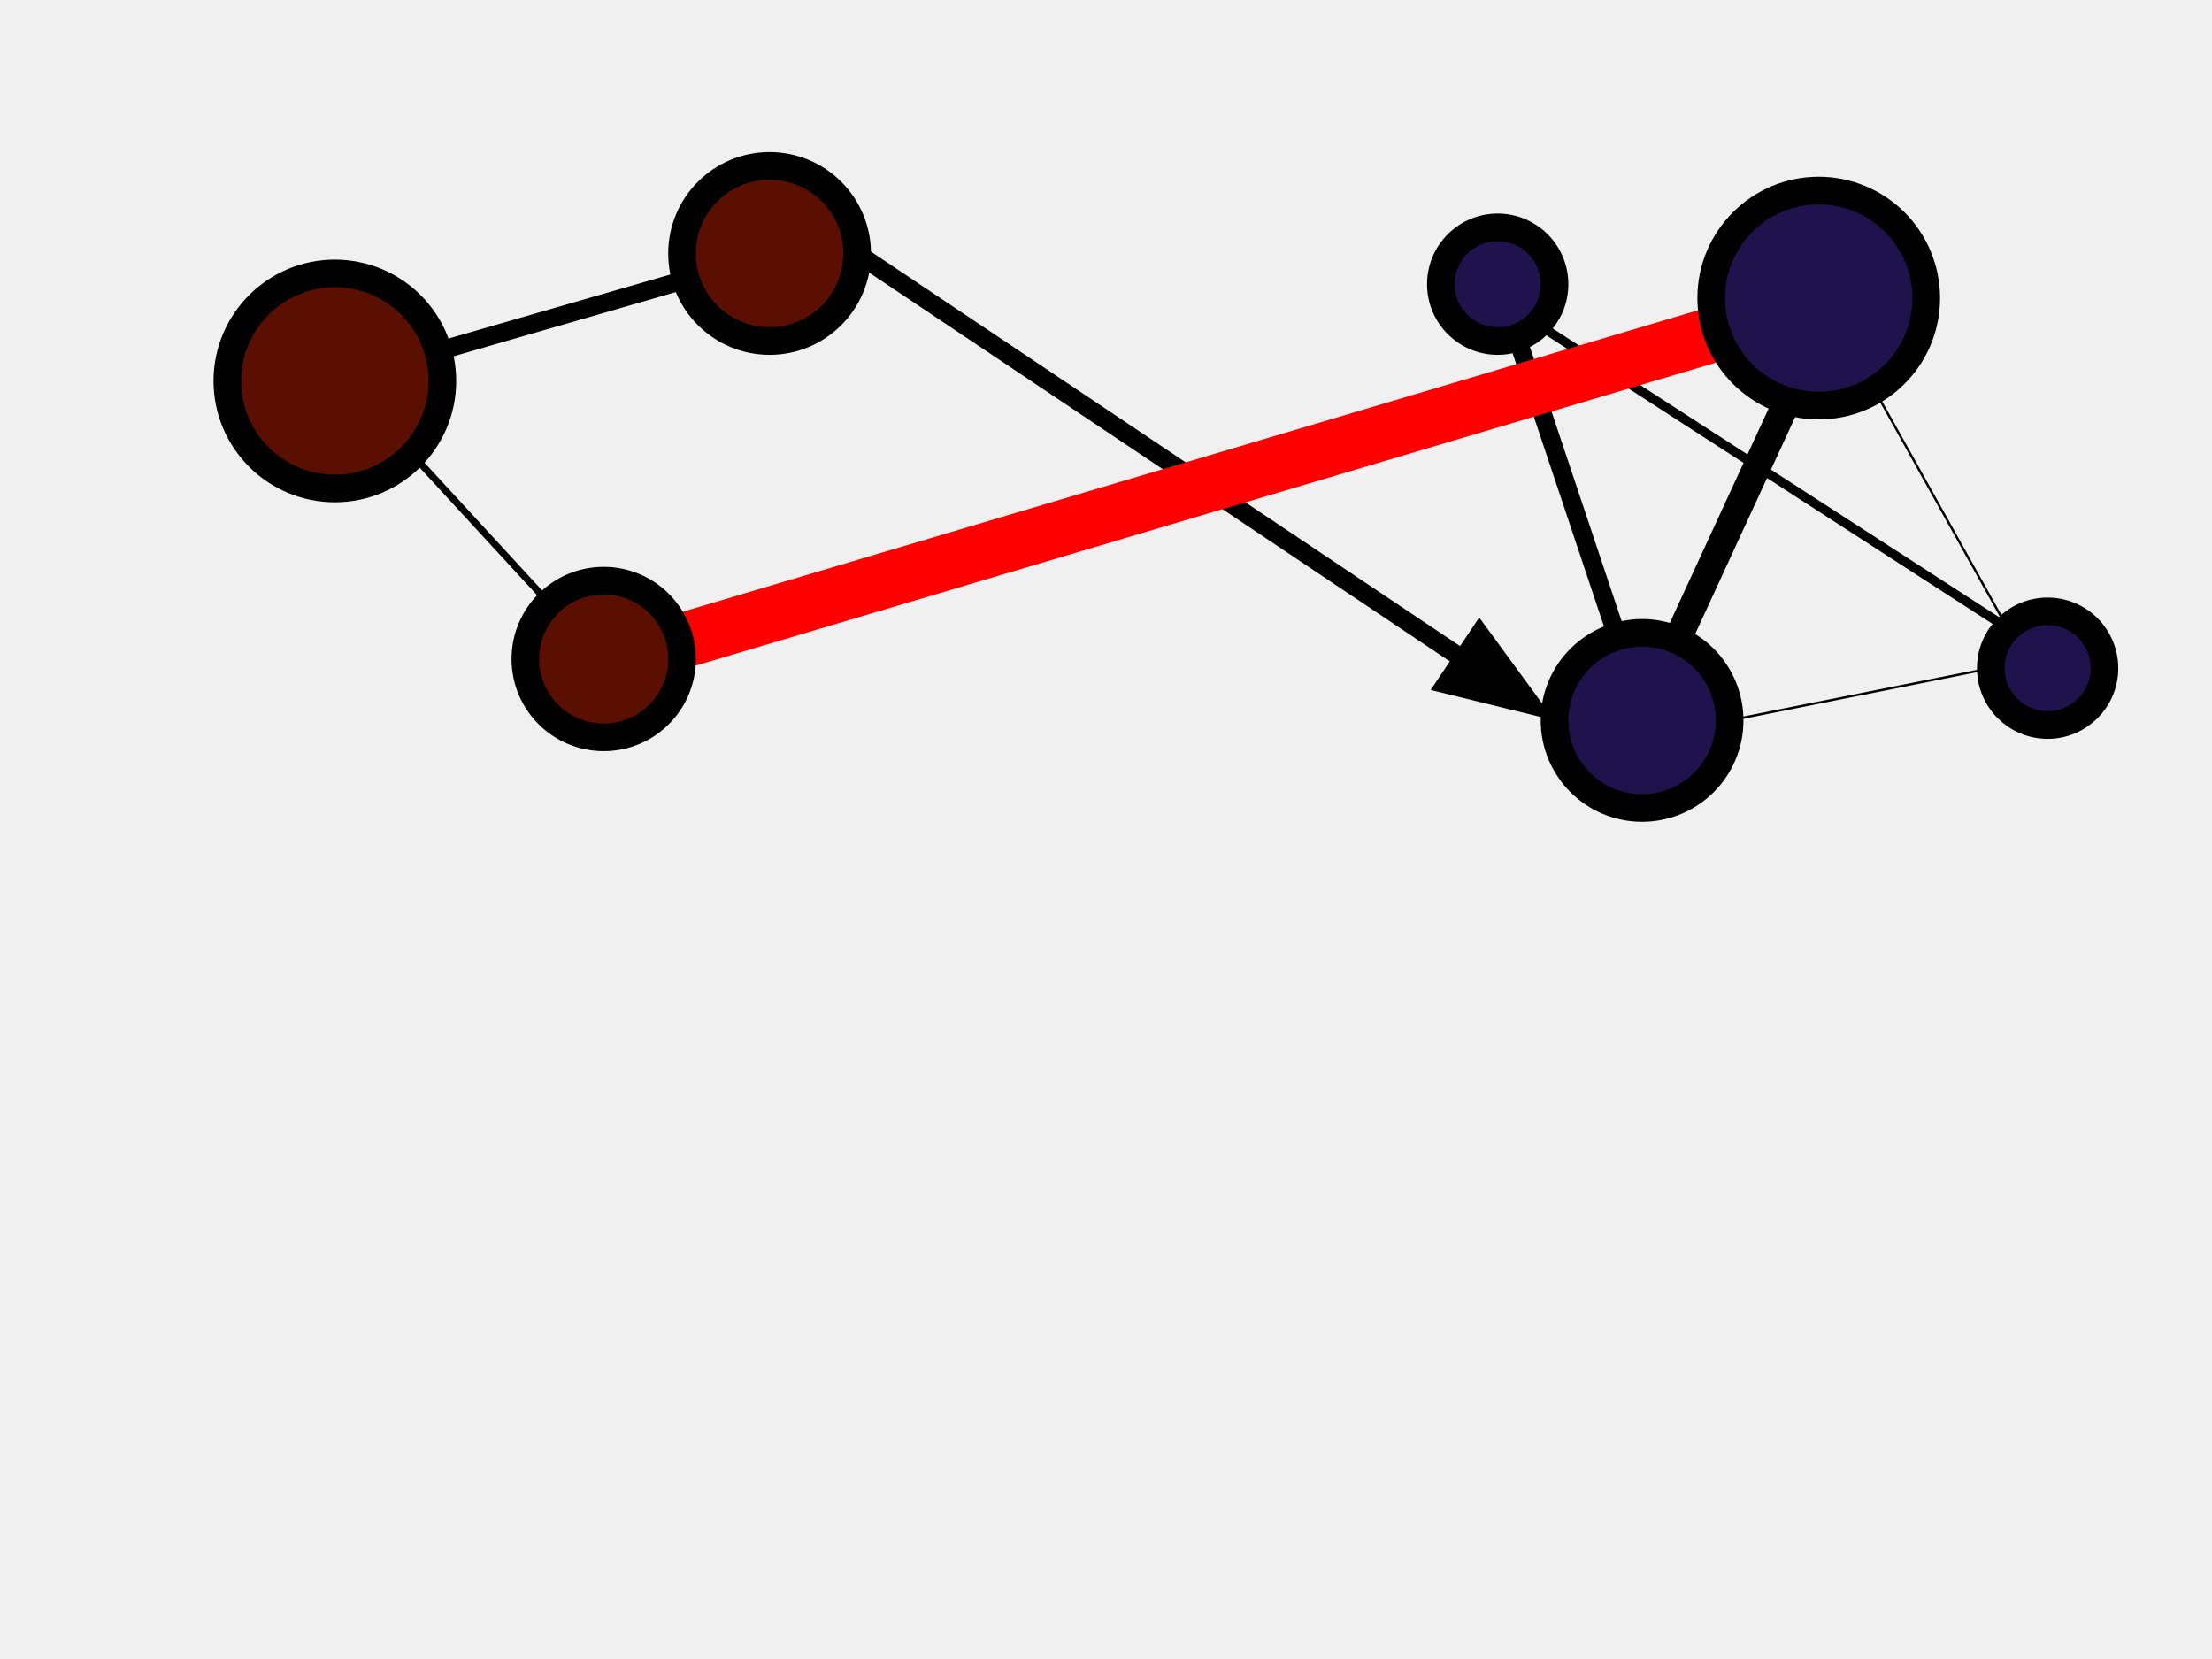
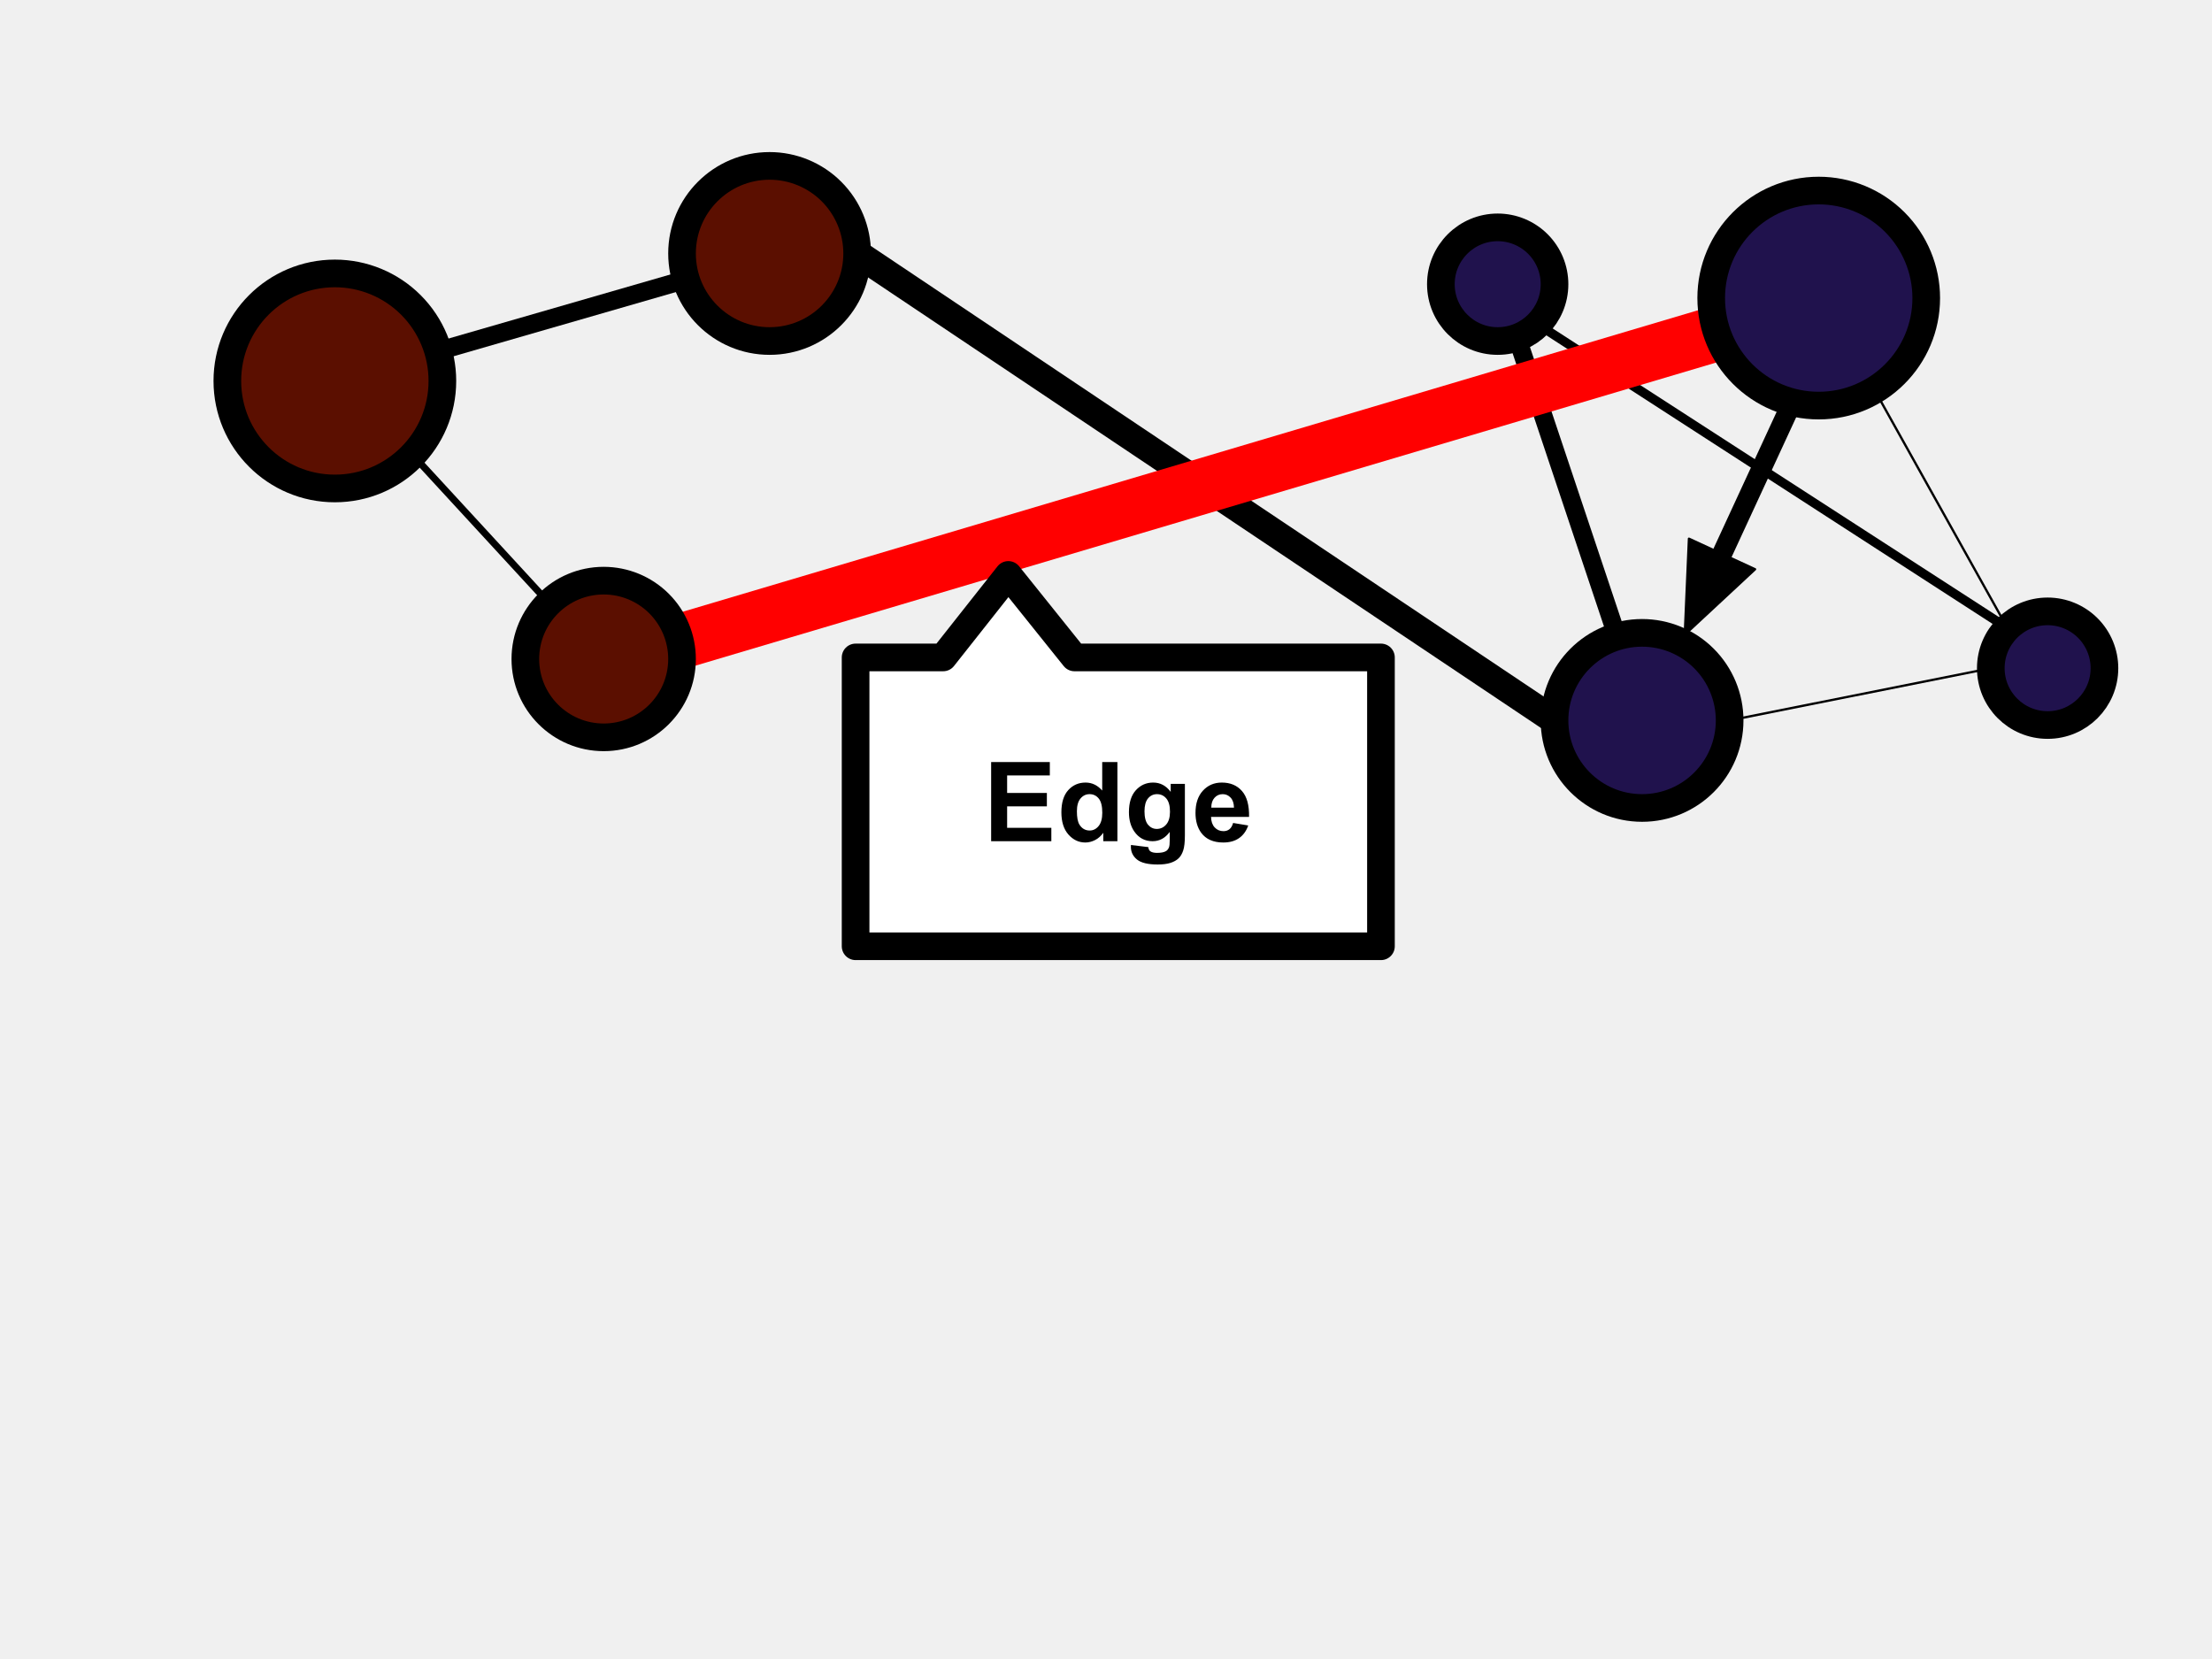
<svg xmlns="http://www.w3.org/2000/svg" version="1.1" viewBox="0.0 0.0 960.0 720.0" fill="none" stroke="none" stroke-linecap="square" stroke-miterlimit="10">
  <clipPath id="p.0">
    <path d="m0 0l960.0 0l0 720.0l-960.0 0l0 -720.0z" clip-rule="nonzero" />
  </clipPath>
  <g clip-path="url(#p.0)">
    <path fill="#000000" fill-opacity="0.0" d="m0 0l960.0 0l0 720.0l-960.0 0z" fill-rule="nonzero" />
+     <path fill="#000000" fill-opacity="0.0" d="m372.0 110.0l302.646 202.646" fill-rule="nonzero" />
+     <path stroke="#000000" stroke-width="12.0" stroke-linejoin="round" stroke-linecap="butt" d="m372.0 110.0l302.646 202.646" fill-rule="nonzero" />
    <path fill="#000000" fill-opacity="0.0" d="m667.433 140.777l203.78 131.78" fill-rule="nonzero" />
    <path stroke="#000000" stroke-width="4.0" stroke-linejoin="round" stroke-linecap="butt" d="m667.433 140.777l203.78 131.78" fill-rule="nonzero" />
    <path fill="#000000" fill-opacity="0.0" d="m650.656 123.339l64.0 191.339" fill-rule="nonzero" />
    <path stroke="#000000" stroke-width="8.0" stroke-linejoin="round" stroke-linecap="butt" d="m650.656 123.339l64.0 191.339" fill-rule="nonzero" />
-     <path fill="#000000" fill-opacity="0.0" d="m372.0 110.0l302.646 202.646" fill-rule="nonzero" />
-     <path stroke="#000000" stroke-width="8.0" stroke-linejoin="round" stroke-linecap="butt" d="m372.0 110.0l262.761 175.94" fill-rule="evenodd" />
-     <path fill="#000000" stroke="#000000" stroke-width="8.0" stroke-linecap="butt" d="m627.409 296.919l37.519 9.219l-22.815 -31.179z" fill-rule="evenodd" />
    <path fill="#000000" fill-opacity="0.0" d="m145.333 165.333l189.323 -54.677" fill-rule="nonzero" />
    <path stroke="#000000" stroke-width="8.0" stroke-linejoin="round" stroke-linecap="butt" d="m145.333 165.333l189.323 -54.677" fill-rule="nonzero" />
    <path fill="#000000" fill-opacity="0.0" d="m152.0 168.0l108.0 117.323" fill-rule="nonzero" />
    <path stroke="#000000" stroke-width="3.0" stroke-linejoin="round" stroke-linecap="butt" d="m152.0 168.0l108.0 117.323" fill-rule="nonzero" />
    <path fill="#000000" fill-opacity="0.0" d="m788.0 132.0l-525.323 156.0" fill-rule="nonzero" />
    <path stroke="#ff0000" stroke-width="24.0" stroke-linejoin="round" stroke-linecap="butt" d="m788.0 132.0l-525.323 156.0" fill-rule="nonzero" />
-     <path fill="#000000" fill-opacity="0.0" d="m792.0 138.667l-78.677 170.677" fill-rule="nonzero" />
-     <path stroke="#000000" stroke-width="12.0" stroke-linejoin="round" stroke-linecap="butt" d="m792.0 138.667l-78.677 170.677" fill-rule="nonzero" />
    <path fill="#000000" fill-opacity="0.0" d="m792.011 130.667l79.213 141.89" fill-rule="nonzero" />
    <path stroke="#000000" stroke-width="1.0" stroke-linejoin="round" stroke-linecap="butt" d="m792.011 130.667l79.213 141.89" fill-rule="nonzero" />
    <path fill="#5b0f00" d="m98.667 165.328l0 0c0 -25.77 20.891 -46.661 46.661 -46.661l0 0c12.375 0 24.244 4.916 32.995 13.667c8.751 8.751 13.667 20.619 13.667 32.995l0 0c0 25.77 -20.891 46.661 -46.661 46.661l0 0c-25.77 0 -46.661 -20.891 -46.661 -46.661z" fill-rule="nonzero" />
    <path stroke="#000000" stroke-width="12.0" stroke-linejoin="round" stroke-linecap="butt" d="m98.667 165.328l0 0c0 -25.77 20.891 -46.661 46.661 -46.661l0 0c12.375 0 24.244 4.916 32.995 13.667c8.751 8.751 13.667 20.619 13.667 32.995l0 0c0 25.77 -20.891 46.661 -46.661 46.661l0 0c-25.77 0 -46.661 -20.891 -46.661 -46.661z" fill-rule="nonzero" />
    <path fill="#5b0f00" d="m296.0 110.0l0 0c0 -20.987 17.013 -38.0 38.0 -38.0l0 0c10.078 0 19.744 4.004 26.87 11.13c7.126 7.126 11.13 16.792 11.13 26.87l0 0c0 20.987 -17.013 38.0 -38.0 38.0l0 0c-20.987 0 -38.0 -17.013 -38.0 -38.0z" fill-rule="nonzero" />
    <path stroke="#000000" stroke-width="12.0" stroke-linejoin="round" stroke-linecap="butt" d="m296.0 110.0l0 0c0 -20.987 17.013 -38.0 38.0 -38.0l0 0c10.078 0 19.744 4.004 26.87 11.13c7.126 7.126 11.13 16.792 11.13 26.87l0 0c0 20.987 -17.013 38.0 -38.0 38.0l0 0c-20.987 0 -38.0 -17.013 -38.0 -38.0z" fill-rule="nonzero" />
    <path fill="#5b0f00" d="m228.0 286.0l0 0c0 -18.778 15.222 -34.0 34.0 -34.0l0 0c9.017 0 17.665 3.582 24.042 9.958c6.376 6.376 9.958 15.024 9.958 24.042l0 0c0 18.778 -15.222 34.0 -34.0 34.0l0 0c-18.778 0 -34.0 -15.222 -34.0 -34.0z" fill-rule="nonzero" />
    <path stroke="#000000" stroke-width="12.0" stroke-linejoin="round" stroke-linecap="butt" d="m228.0 286.0l0 0c0 -18.778 15.222 -34.0 34.0 -34.0l0 0c9.017 0 17.665 3.582 24.042 9.958c6.376 6.376 9.958 15.024 9.958 24.042l0 0c0 18.778 -15.222 34.0 -34.0 34.0l0 0c-18.778 0 -34.0 -15.222 -34.0 -34.0z" fill-rule="nonzero" />
    <path fill="#20124d" d="m674.656 312.656l0 0c0 -20.987 17.013 -38.0 38.0 -38.0l0 0c10.078 0 19.744 4.004 26.87 11.13c7.126 7.126 11.13 16.792 11.13 26.87l0 0c0 20.987 -17.013 38.0 -38.0 38.0l0 0c-20.987 0 -38.0 -17.013 -38.0 -38.0z" fill-rule="nonzero" />
    <path stroke="#000000" stroke-width="12.0" stroke-linejoin="round" stroke-linecap="butt" d="m674.656 312.656l0 0c0 -20.987 17.013 -38.0 38.0 -38.0l0 0c10.078 0 19.744 4.004 26.87 11.13c7.126 7.126 11.13 16.792 11.13 26.87l0 0c0 20.987 -17.013 38.0 -38.0 38.0l0 0c-20.987 0 -38.0 -17.013 -38.0 -38.0z" fill-rule="nonzero" />
    <path fill="#20124d" d="m625.333 123.339l0 0c0 -13.62 11.041 -24.661 24.661 -24.661l0 0c6.541 0 12.813 2.598 17.438 7.223c4.625 4.625 7.223 10.898 7.223 17.438l0 0c0 13.62 -11.041 24.661 -24.661 24.661l0 0c-13.62 0 -24.661 -11.041 -24.661 -24.661z" fill-rule="nonzero" />
    <path stroke="#000000" stroke-width="12.0" stroke-linejoin="round" stroke-linecap="butt" d="m625.333 123.339l0 0c0 -13.62 11.041 -24.661 24.661 -24.661l0 0c6.541 0 12.813 2.598 17.438 7.223c4.625 4.625 7.223 10.898 7.223 17.438l0 0c0 13.62 -11.041 24.661 -24.661 24.661l0 0c-13.62 0 -24.661 -11.041 -24.661 -24.661z" fill-rule="nonzero" />
    <path fill="#20124d" d="m742.656 129.36l0 0c0 -25.77 20.891 -46.661 46.661 -46.661l0 0c12.375 0 24.244 4.916 32.995 13.667c8.751 8.751 13.667 20.619 13.667 32.995l0 0c0 25.77 -20.891 46.661 -46.661 46.661l0 0c-25.77 0 -46.661 -20.891 -46.661 -46.661z" fill-rule="nonzero" />
    <path stroke="#000000" stroke-width="12.0" stroke-linejoin="round" stroke-linecap="butt" d="m742.656 129.36l0 0c0 -25.77 20.891 -46.661 46.661 -46.661l0 0c12.375 0 24.244 4.916 32.995 13.667c8.751 8.751 13.667 20.619 13.667 32.995l0 0c0 25.77 -20.891 46.661 -46.661 46.661l0 0c-25.77 0 -46.661 -20.891 -46.661 -46.661z" fill-rule="nonzero" />
    <path fill="#20124d" d="m864.0 289.995l0 0c0 -13.62 11.041 -24.661 24.661 -24.661l0 0c6.541 0 12.813 2.598 17.438 7.223c4.625 4.625 7.223 10.898 7.223 17.438l0 0c0 13.62 -11.041 24.661 -24.661 24.661l0 0c-13.62 0 -24.661 -11.041 -24.661 -24.661z" fill-rule="nonzero" />
    <path stroke="#000000" stroke-width="12.0" stroke-linejoin="round" stroke-linecap="butt" d="m864.0 289.995l0 0c0 -13.62 11.041 -24.661 24.661 -24.661l0 0c6.541 0 12.813 2.598 17.438 7.223c4.625 4.625 7.223 10.898 7.223 17.438l0 0c0 13.62 -11.041 24.661 -24.661 24.661l0 0c-13.62 0 -24.661 -11.041 -24.661 -24.661z" fill-rule="nonzero" />
    <path fill="#000000" fill-opacity="0.0" d="m750.656 312.656l113.354 -22.646" fill-rule="nonzero" />
    <path stroke="#000000" stroke-width="1.0" stroke-linejoin="round" stroke-linecap="butt" d="m750.656 312.656l113.354 -22.646" fill-rule="nonzero" />
+     <path fill="#ffffff" d="m371.328 285.323l38.0 0l28.286 -35.807l28.714 35.807l133 0l0 20.892l0 0l0 31.339l0 73.123l-133 0l-57.0 0l0 0l-38.0 0l0 -73.123l0 -31.339l0 0z" fill-rule="nonzero" />
+     <path stroke="#000000" stroke-width="12.0" stroke-linejoin="round" stroke-linecap="butt" d="m371.328 285.323l38.0 0l28.286 -35.807l28.714 35.807l133 0l0 20.892l0 0l0 31.339l0 73.123l-133 0l-57.0 0l0 0l-38.0 0l0 -73.123l0 -31.339l0 0z" fill-rule="nonzero" />
+     <path fill="#000000" d="m430.152 365.08l0 -34.359l25.469 0l0 5.812l-18.531 0l0 7.609l17.25 0l0 5.797l-17.25 0l0 9.344l19.188 0l0 5.797l-26.125 0zm54.797 0l-6.125 0l0 -3.656q-1.516 2.125 -3.594 3.172q-2.078 1.047 -4.188 1.047q-4.281 0 -7.344 -3.453q-3.062 -3.469 -3.062 -9.656q0 -6.328 2.969 -9.609q2.984 -3.297 7.531 -3.297q4.172 0 7.219 3.469l0 -12.375l6.594 0l0 34.359zm-17.578 -12.984q0 3.984 1.094 5.766q1.594 2.578 4.453 2.578q2.281 0 3.875 -1.938q1.594 -1.938 1.594 -5.781q0 -4.281 -1.547 -6.172q-1.547 -1.891 -3.969 -1.891q-2.344 0 -3.922 1.875q-1.578 1.859 -1.578 5.562zm23.461 14.625l7.516 0.922q0.188 1.312 0.875 1.797q0.938 0.703 2.953 0.703q2.578 0 3.859 -0.766q0.875 -0.516 1.312 -1.672q0.312 -0.812 0.312 -3.031l0 -3.625q-2.953 4.031 -7.453 4.031q-5.016 0 -7.953 -4.25q-2.297 -3.344 -2.297 -8.344q0 -6.25 3.016 -9.547q3.016 -3.312 7.484 -3.312q4.625 0 7.625 4.047l0 -3.484l6.156 0l0 22.328q0 4.422 -0.734 6.594q-0.719 2.188 -2.031 3.422q-1.312 1.25 -3.5 1.953q-2.188 0.703 -5.547 0.703q-6.328 0 -8.984 -2.172q-2.641 -2.172 -2.641 -5.5q0 -0.328 0.031 -0.797zm5.875 -14.609q0 3.969 1.531 5.812q1.547 1.828 3.797 1.828q2.406 0 4.062 -1.875q1.672 -1.891 1.672 -5.594q0 -3.875 -1.594 -5.75q-1.594 -1.875 -4.031 -1.875q-2.359 0 -3.906 1.844q-1.531 1.844 -1.531 5.609zm38.461 5.047l6.562 1.094q-1.266 3.609 -4.0 5.5q-2.719 1.891 -6.828 1.891q-6.484 0 -9.609 -4.25q-2.453 -3.391 -2.453 -8.578q0 -6.188 3.234 -9.688q3.234 -3.5 8.172 -3.5q5.562 0 8.766 3.672q3.219 3.656 3.078 11.234l-16.5 0q0.062 2.922 1.578 4.562q1.531 1.625 3.812 1.625q1.547 0 2.594 -0.844q1.062 -0.844 1.594 -2.719zm0.375 -6.656q-0.062 -2.859 -1.469 -4.344q-1.406 -1.5 -3.422 -1.5q-2.156 0 -3.562 1.578q-1.406 1.562 -1.391 4.266l9.844 0z" fill-rule="nonzero" />
+     <path fill="#000000" d="m782.48 173.523l-31.65 68.511l10.864 5.021l-30.508 28.355l1.815 -41.615l10.864 5.021l31.65 -68.511z" fill-rule="nonzero" />
+     <path stroke="#000000" stroke-width="1.0" stroke-linejoin="round" stroke-linecap="butt" d="m782.48 173.523l-31.65 68.511l10.864 5.021l-30.508 28.355l1.815 -41.615l10.864 5.021l31.65 -68.511z" fill-rule="nonzero" />
  </g>
</svg>
